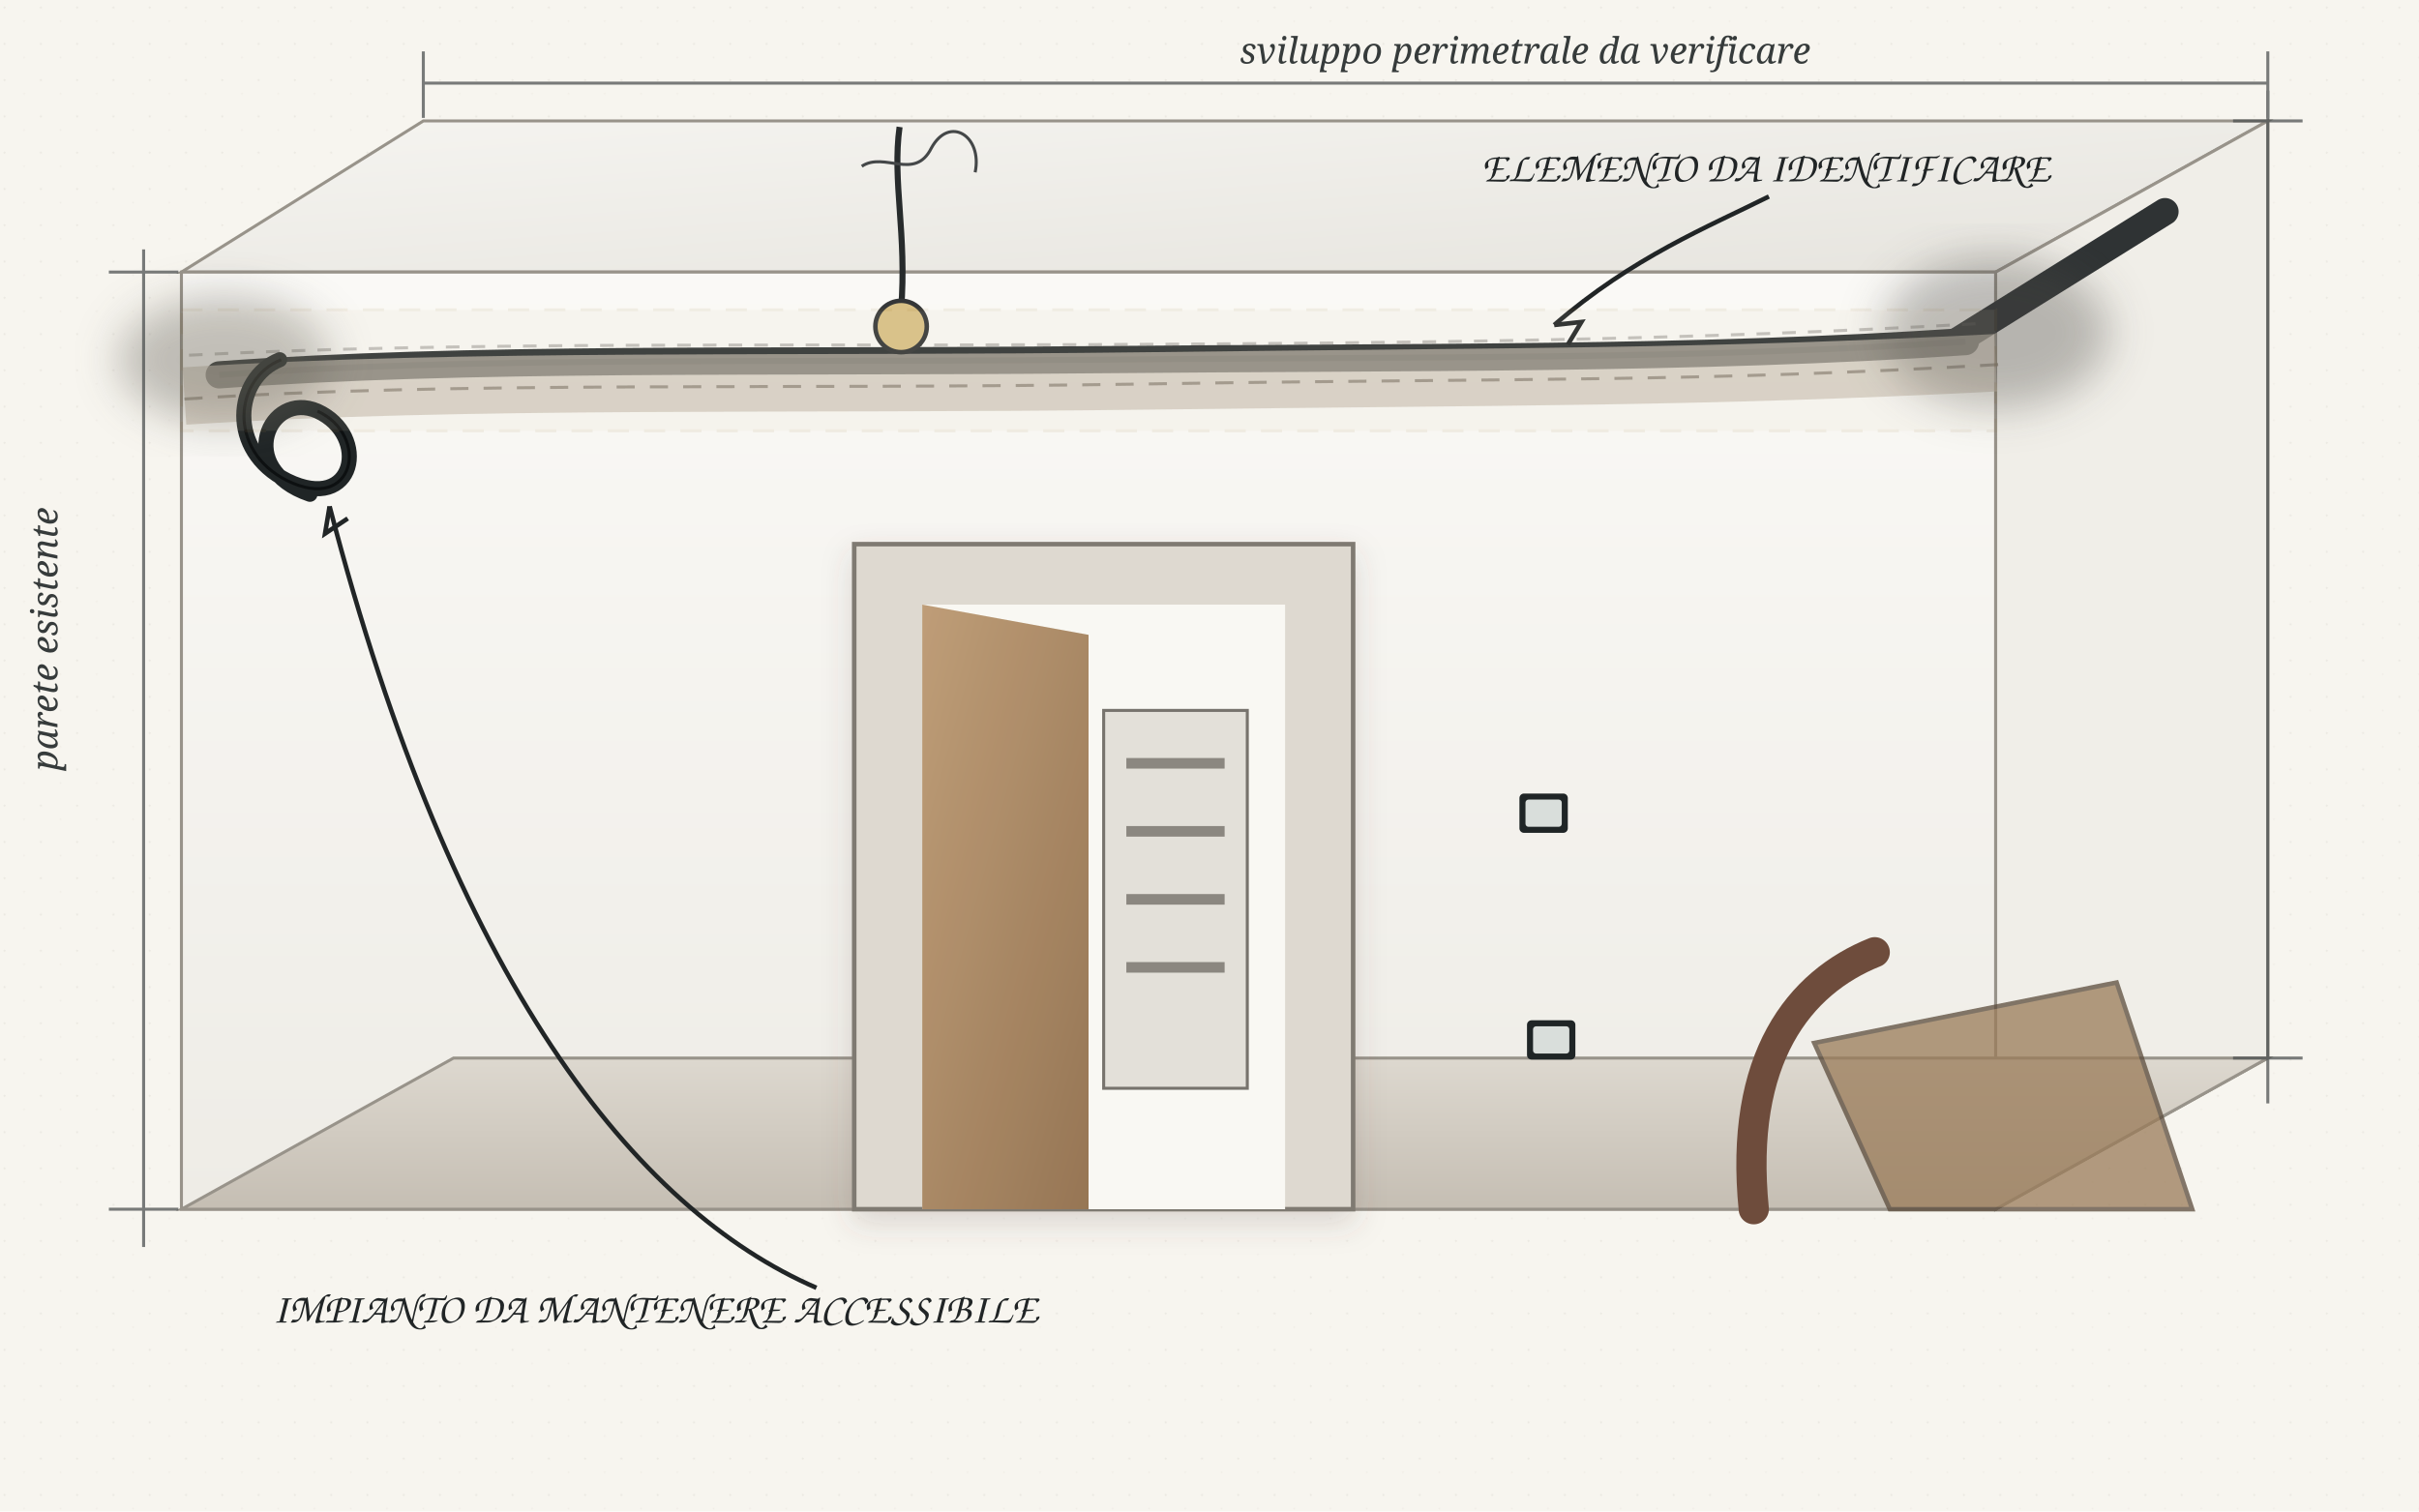
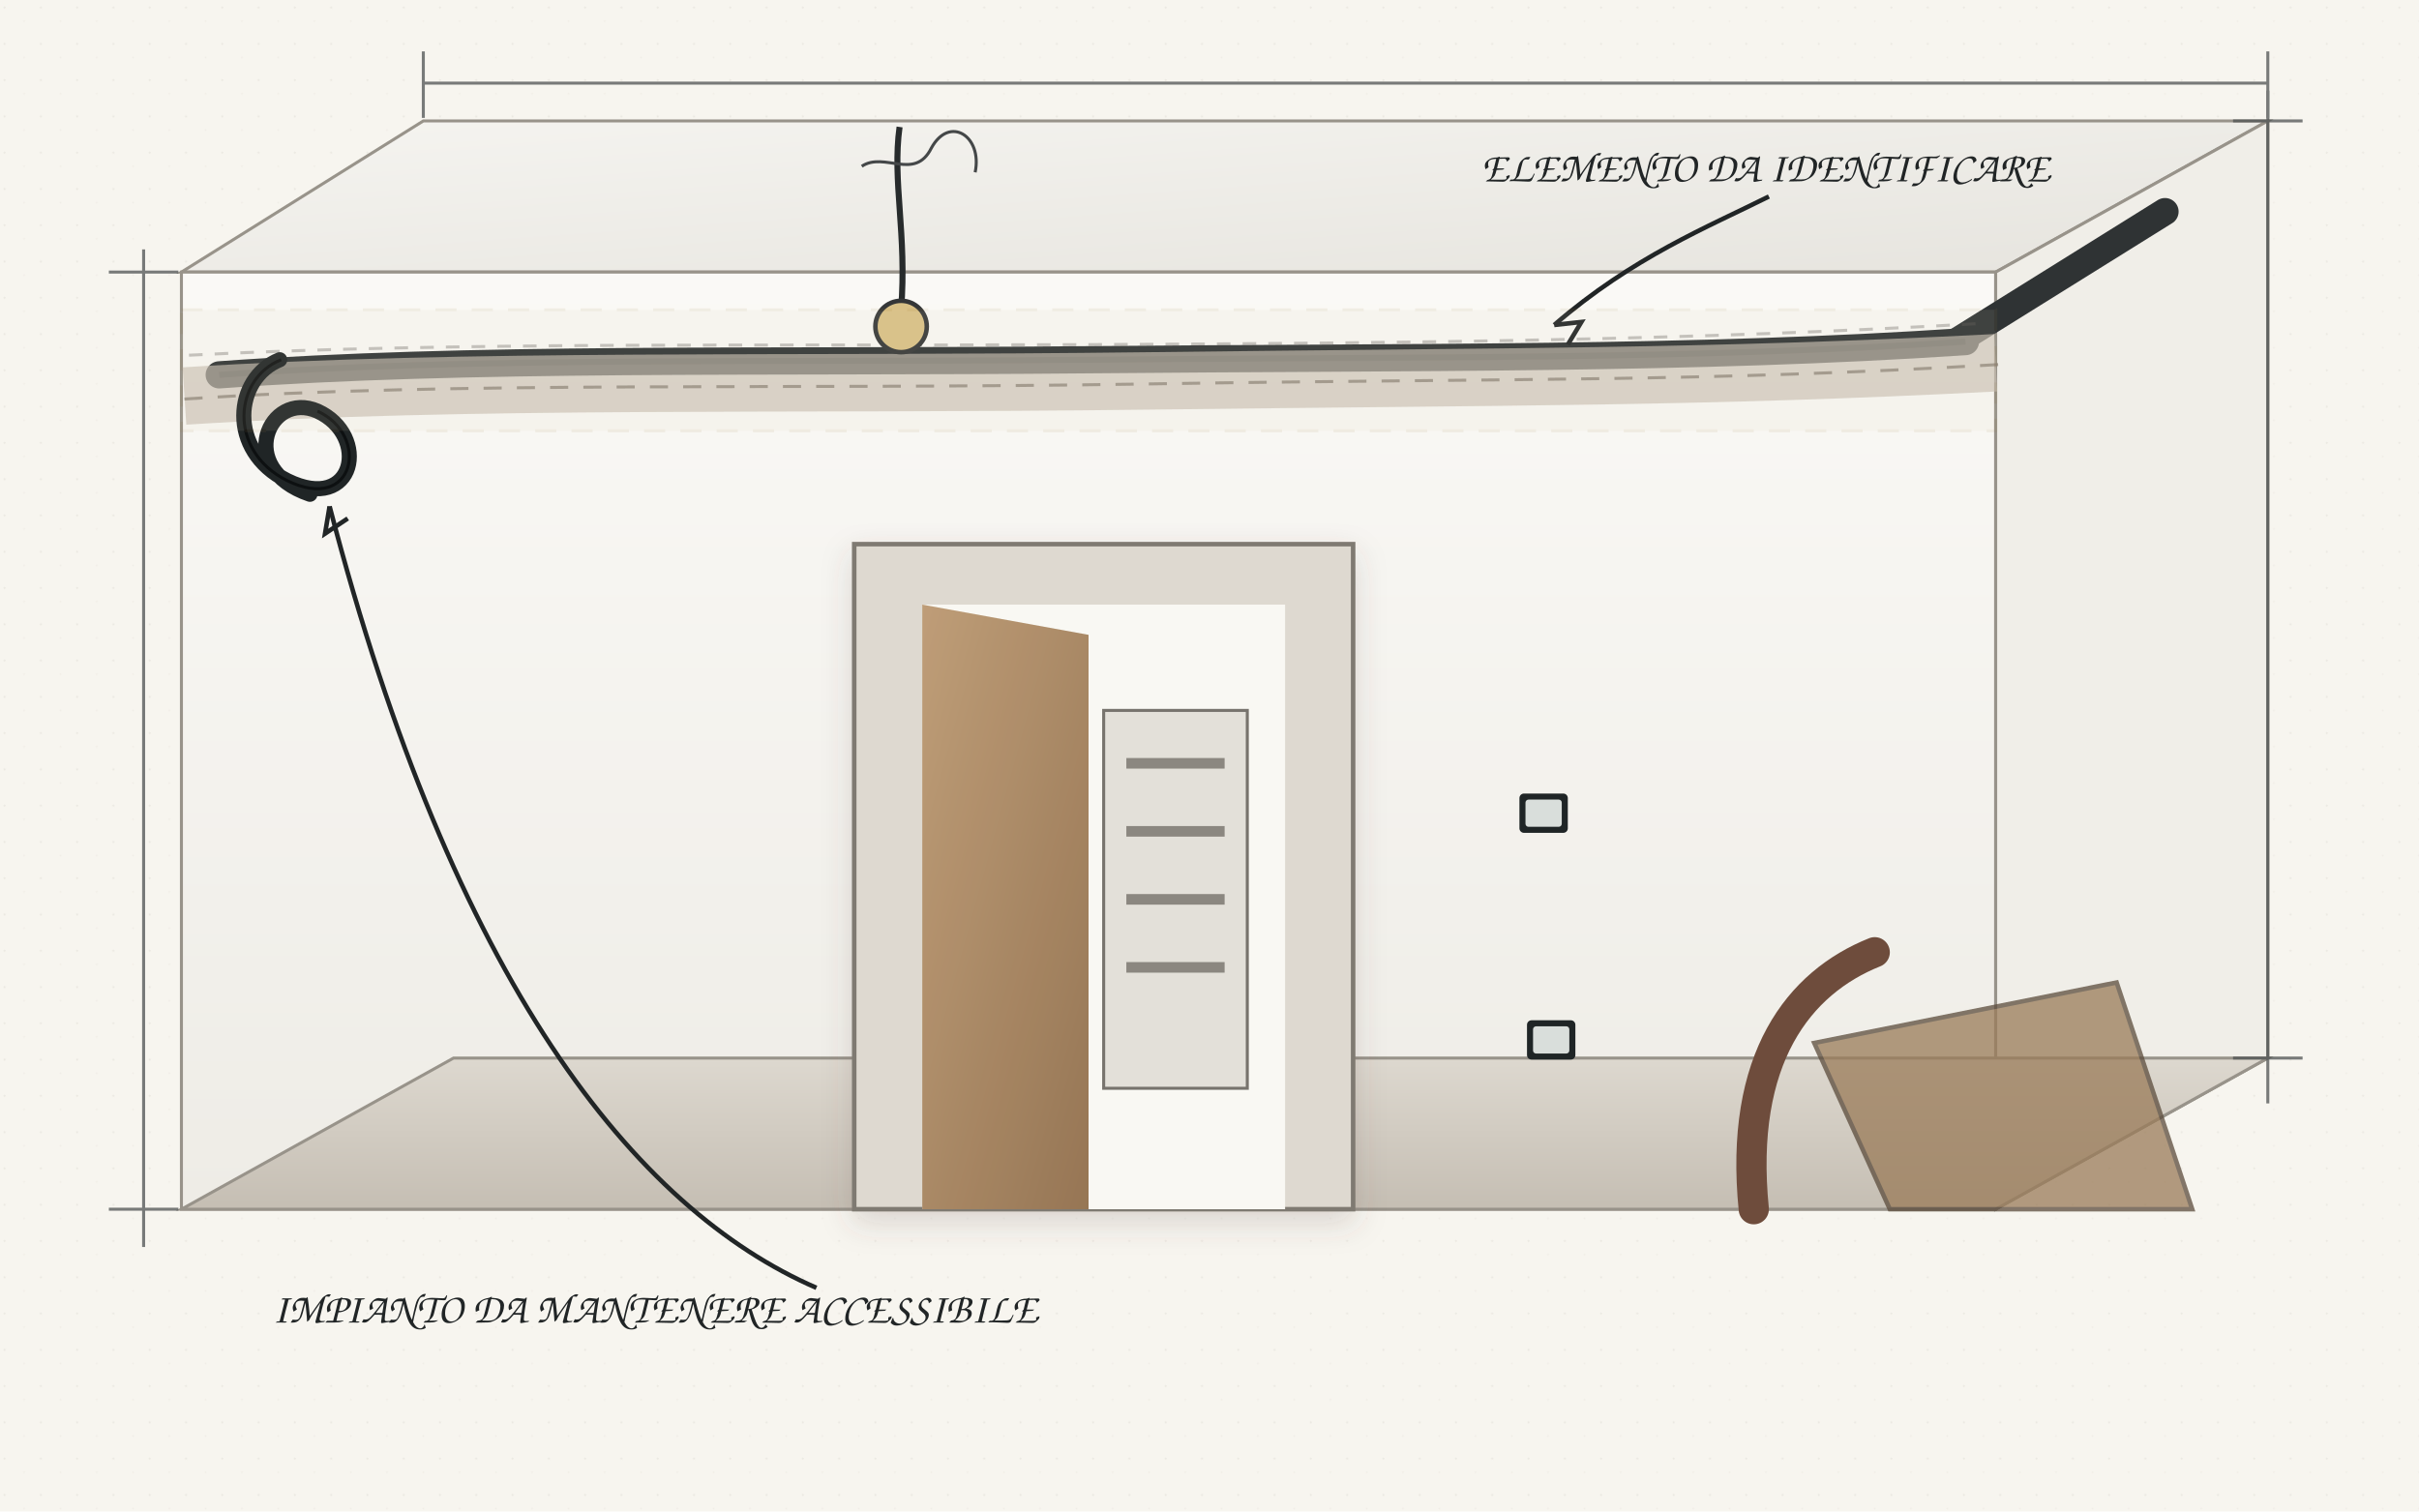
<svg xmlns="http://www.w3.org/2000/svg" width="1600" height="1000" viewBox="0 0 1600 1000">
  <defs>
    <linearGradient id="wall" x1="0" y1="0" x2="0" y2="1">
      <stop offset="0" stop-color="#faf9f6" />
      <stop offset="1" stop-color="#eeece6" />
    </linearGradient>
    <linearGradient id="ceiling" x1="0" y1="0" x2="1" y2="1">
      <stop offset="0" stop-color="#f5f4f0" />
      <stop offset="1" stop-color="#e6e4de" />
    </linearGradient>
    <linearGradient id="floor" x1="0" y1="0" x2="0" y2="1">
      <stop offset="0" stop-color="#ddd8cf" />
      <stop offset="1" stop-color="#c5beb3" />
    </linearGradient>
    <linearGradient id="wood" x1="0" y1="0" x2="1" y2="1">
      <stop offset="0" stop-color="#b9966d" />
      <stop offset="1" stop-color="#8d6b47" />
    </linearGradient>
-     <filter id="soft" x="-20%" y="-20%" width="140%" height="140%">
-       <feGaussianBlur stdDeviation="14" />
-     </filter>
    <filter id="shadow" x="-20%" y="-20%" width="140%" height="140%">
      <feDropShadow dx="0" dy="8" stdDeviation="10" flood-color="#5a5147" flood-opacity=".18" />
    </filter>
    <pattern id="paper" width="24" height="24" patternUnits="userSpaceOnUse">
      <circle cx="3" cy="5" r=".7" fill="#b7b1a6" opacity=".18" />
      <circle cx="16" cy="14" r=".6" fill="#c8c2b7" opacity=".15" />
    </pattern>
  </defs>
  <rect width="1600" height="1000" fill="#f7f5ef" />
  <rect width="1600" height="1000" fill="url(#paper)" />
  <polygon points="120,180 1320,180 1500,80 280,80" fill="url(#ceiling)" stroke="#98938a" stroke-width="2" />
  <polygon points="120,180 1320,180 1320,800 120,800" fill="url(#wall)" stroke="#98938a" stroke-width="2" />
  <polygon points="1320,180 1500,80 1500,700 1320,800" fill="#f0eee8" stroke="#98938a" stroke-width="2" />
  <polygon points="120,800 1320,800 1500,700 300,700" fill="url(#floor)" stroke="#98938a" stroke-width="2" />
  <rect x="565" y="360" width="330" height="440" fill="#ded9d0" stroke="#7f7a72" stroke-width="3" filter="url(#shadow)" />
  <rect x="610" y="400" width="240" height="400" fill="#f9f8f3" />
  <polygon points="610,400 720,420 720,800 610,800" fill="url(#wood)" opacity=".92" />
  <rect x="730" y="470" width="95" height="250" fill="#e3e0d9" stroke="#77736d" stroke-width="2" />
  <line x1="745" y1="505" x2="810" y2="505" stroke="#8b8780" stroke-width="7" />
  <line x1="745" y1="550" x2="810" y2="550" stroke="#8b8780" stroke-width="7" />
  <line x1="745" y1="595" x2="810" y2="595" stroke="#8b8780" stroke-width="7" />
  <line x1="745" y1="640" x2="810" y2="640" stroke="#8b8780" stroke-width="7" />
  <rect x="1005" y="525" width="32" height="26" rx="3" fill="#1f2526" />
  <rect x="1009" y="529" width="24" height="18" rx="2" fill="#d9dedb" />
  <rect x="1010" y="675" width="32" height="26" rx="3" fill="#1f2526" />
  <rect x="1014" y="679" width="24" height="18" rx="2" fill="#d9dedb" />
  <path d="M145 248 C310 236, 500 240, 720 238 S1120 238, 1300 226" fill="none" stroke="#2f3334" stroke-width="18" stroke-linecap="round" />
  <path d="M1294 226 L1432 140" fill="none" stroke="#2f3334" stroke-width="18" stroke-linecap="round" />
  <path d="M145 248 C310 236, 500 240, 720 238 S1120 238, 1300 226" fill="none" stroke="#111415" stroke-width="4" opacity=".65" />
  <path d="M122 262 C310 250, 520 255, 760 252 S1125 250, 1320 240" fill="none" stroke="#c8bfb2" stroke-width="38" opacity=".65" />
  <path d="M122 264 C300 252, 510 258, 760 254 S1120 253, 1325 241" fill="none" stroke="#8b8277" stroke-width="2" stroke-dasharray="12 10" opacity=".75" />
  <path d="M125 235 C300 226, 500 229, 720 228 S1120 225, 1310 214" fill="none" stroke="#5d5a56" stroke-width="2" stroke-dasharray="9 8" opacity=".35" />
  <path d="M185 238 C155 250,150 298,190 318 C235 340,245 288,210 272 C178 258,155 310,205 327" fill="none" stroke="#202526" stroke-width="10" stroke-linecap="round" />
  <path d="M186 238 C155 250,150 298,190 318 C235 340,245 288,210 272" fill="none" stroke="#0d1011" stroke-width="2" />
-   <g opacity=".35" filter="url(#soft)">
-     <ellipse cx="1320" cy="220" rx="75" ry="50" fill="#4c4a45" />
-     <ellipse cx="148" cy="238" rx="70" ry="42" fill="#57534c" />
-   </g>
  <path d="M595 84 C590 120,600 155,596 205" fill="none" stroke="#272b2c" stroke-width="4" />
  <circle cx="596" cy="216" r="17" fill="#d9c186" stroke="#343637" stroke-width="3" />
  <path d="M570 110 C585 100,605 120,616 98 C628 76,650 90,645 114" fill="none" stroke="#444748" stroke-width="2" />
  <g fill="none" stroke="#4e5252" stroke-width="2" opacity=".75">
    <line x1="95" y1="165" x2="95" y2="825" />
    <line x1="72" y1="180" x2="118" y2="180" />
    <line x1="72" y1="800" x2="118" y2="800" />
    <line x1="1500" y1="60" x2="1500" y2="730" />
    <line x1="1477" y1="80" x2="1523" y2="80" />
    <line x1="1477" y1="700" x2="1523" y2="700" />
    <line x1="280" y1="55" x2="1500" y2="55" />
    <line x1="280" y1="34" x2="280" y2="78" />
    <line x1="1500" y1="34" x2="1500" y2="78" />
  </g>
-   <g font-family="Georgia, serif" font-style="italic" fill="#363b3b" font-size="24">
-     <text x="38" y="510" transform="rotate(-90 38 510)">parete esistente</text>
-     <text x="820" y="42">sviluppo perimetrale da verificare</text>
-   </g>
  <g font-family="Comic Sans MS, Bradley Hand, cursive" fill="#212526" font-size="28">
    <text x="980" y="120">ELEMENTO DA IDENTIFICARE</text>
    <path d="M1170 130 C1130 150,1080 170,1028 215" fill="none" stroke="#212526" stroke-width="3" />
    <path d="M1028 215 l18 -2 l-9 15" fill="none" stroke="#212526" stroke-width="3" />
    <text x="180" y="875">IMPIANTO DA MANTENERE ACCESSIBILE</text>
    <path d="M540 852 C420 800,300 650,218 335" fill="none" stroke="#212526" stroke-width="3" />
    <path d="M218 335 l-3 18 l15 -10" fill="none" stroke="#212526" stroke-width="3" />
  </g>
  <path d="M120 205 L1320 205 L1320 285 L120 285 Z" fill="#d6c8ae" opacity=".10" stroke="#9b7a42" stroke-width="2" stroke-dasharray="14 10" />
  <polygon points="1200,690 1400,650 1450,800 1250,800" fill="#9a7b58" opacity=".75" stroke="#5b4b3b" stroke-width="3" />
  <path d="M1160 800 C1150 700,1190 650,1240 630" fill="none" stroke="#6e4c3c" stroke-width="20" stroke-linecap="round" />
</svg>
